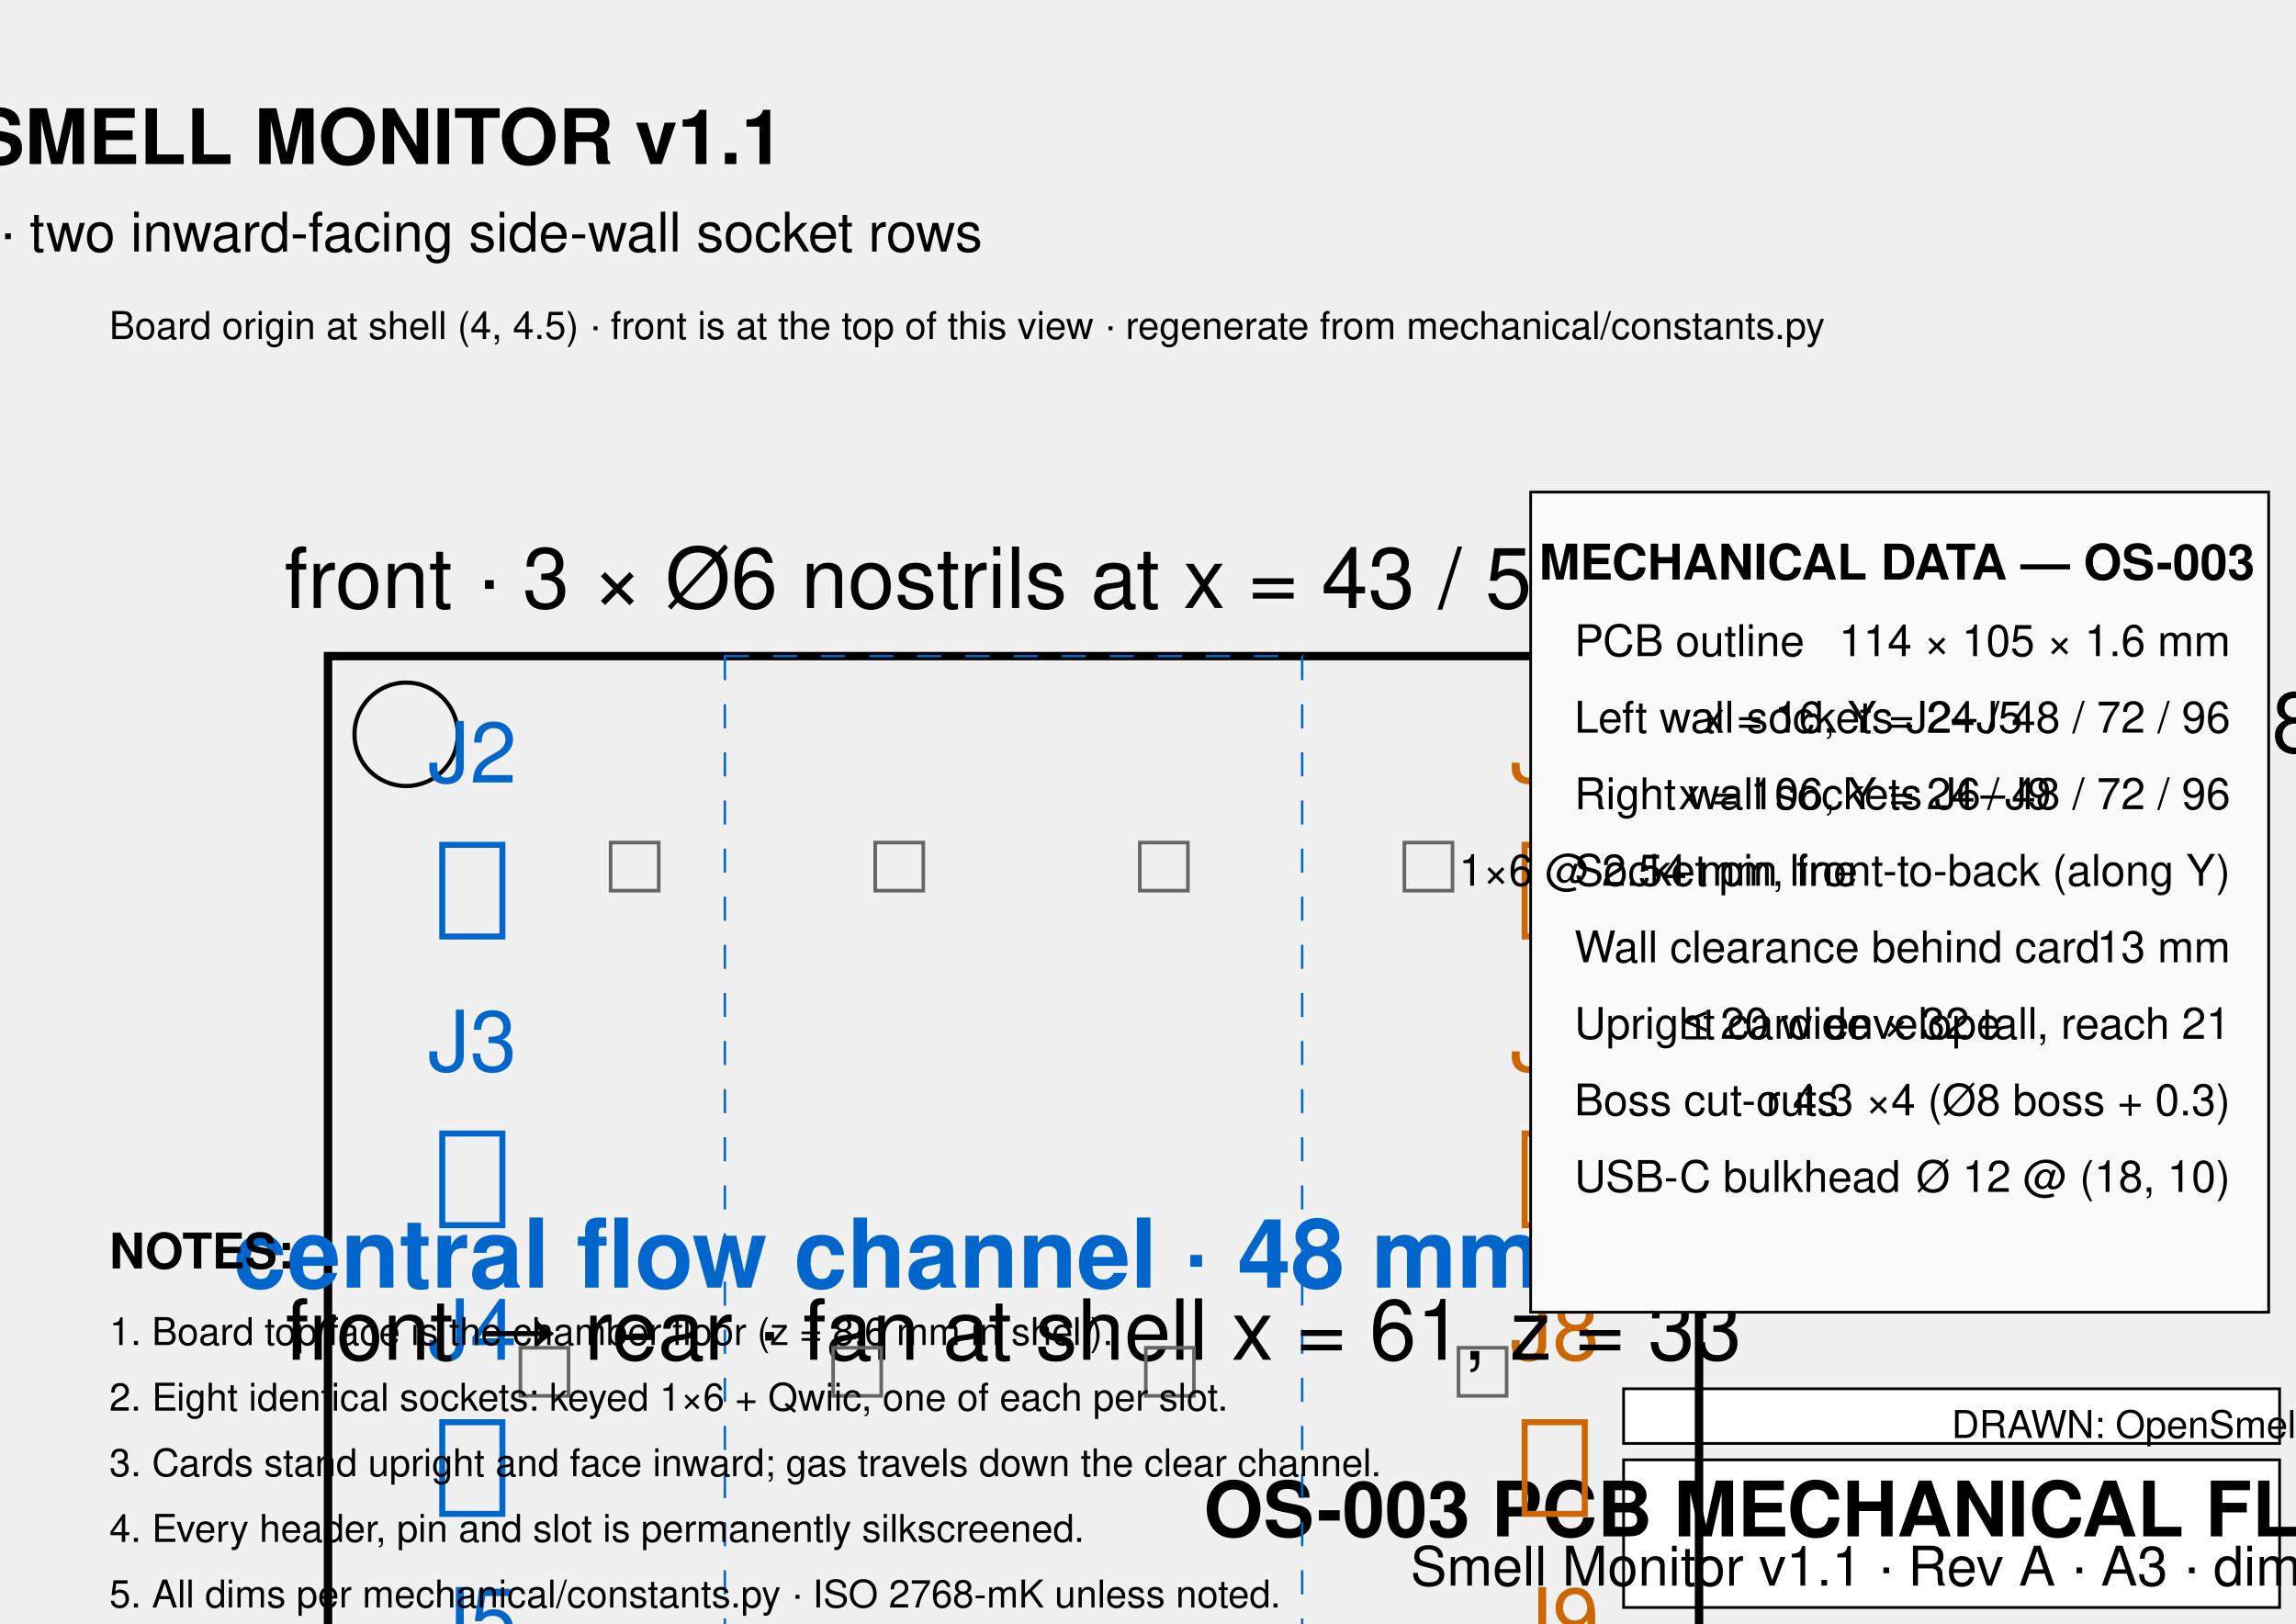
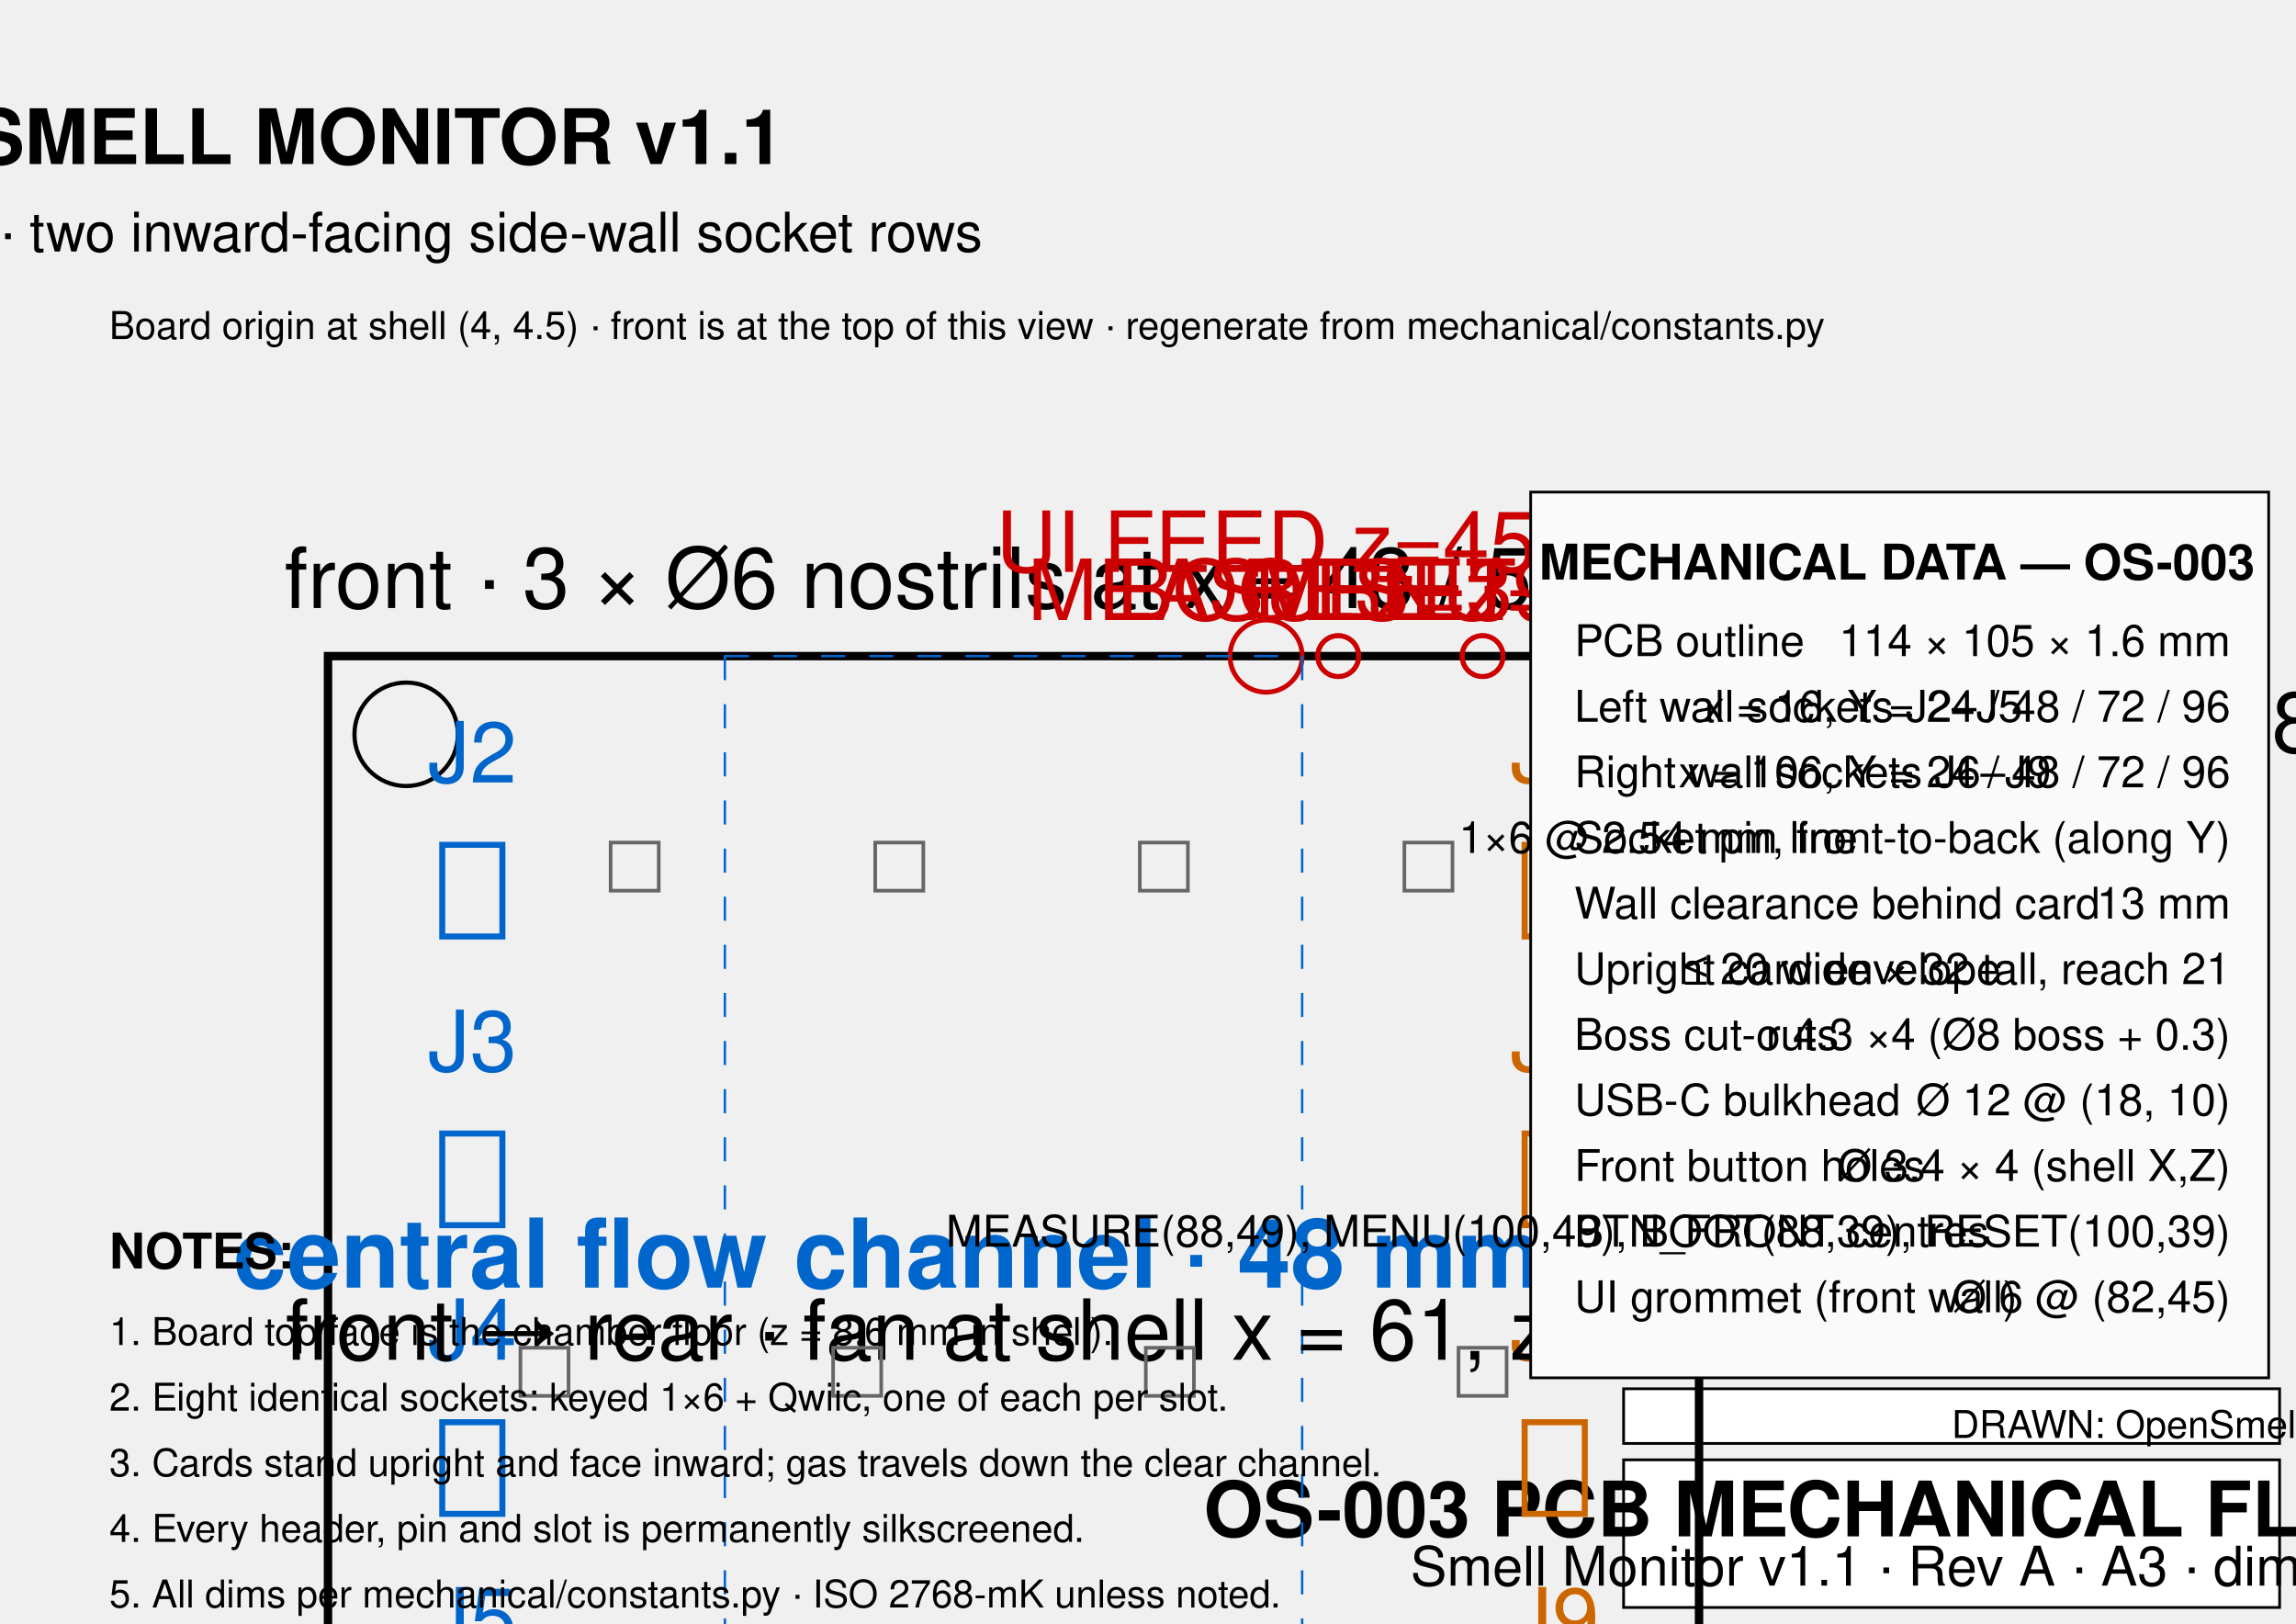
<svg xmlns="http://www.w3.org/2000/svg" width="420mm" height="297mm" viewBox="0 0 420 297" font-family="Helvetica, Arial, sans-serif">
  <defs>
    <style>
      .title { font-size: 14px; font-weight: bold; text-anchor: middle; }
      .sub   { font-size: 10px; text-anchor: middle; }
      .tiny  { font-size: 7px; }
      .label { font-size: 8px; font-weight: bold; text-anchor: middle; }
      .val   { font-size: 8px; text-anchor: middle; fill: #0066cc; }
      .line  { stroke: #000; stroke-width: 0.35; fill: none; }
      .bold  { stroke: #000; stroke-width: 0.7; fill: none; }
      .flow  { stroke: #0066cc; stroke-width: 2; fill: none; marker-end: url(#arr); }
      .box   { stroke: #000; stroke-width: 0.5; fill: #fff; }
      .hdr   { font-size: 9px; font-weight: bold; }
      .cell  { font-size: 8px; }
    </style>
    <marker id="arr" markerWidth="7" markerHeight="7" refX="6" refY="3.5" orient="auto">
      <polygon points="0,0 7,3.5 0,7" fill="#0066cc" />
    </marker>
  </defs>
  <rect x="297" y="267" width="120" height="27" stroke="#000" stroke-width="0.5" fill="#fff" />
  <text x="357" y="281" class="title">OS-003  PCB MECHANICAL FLOOR PLAN</text>
  <text x="357" y="290" class="sub">Smell Monitor v1.1 · Rev A · A3 · dims in mm</text>
  <rect x="297" y="254" width="120" height="10" stroke="#000" stroke-width="0.5" fill="#fff" />
  <text x="357" y="263" class="tiny">DRAWN: OpenSmell  CHECK: —  SCALE: NTS  DWG NO: OS-003</text>
  <text x="20" y="30" class="title">OPENSMELL · SMELL MONITOR v1.1</text>
  <text x="20" y="46" class="sub">PCB floor plan · 114 × 105 mm · two inward-facing side-wall socket rows</text>
  <text x="20" y="62" class="tiny">Board origin at shell (4, 4.5) · front is at the top of this view · regenerate from mechanical/constants.py</text>
  <g transform="translate(60,120) scale(2.2)">
    <rect x="0" y="0" width="114" height="105" class="bold" />
    <circle cx="6.5" cy="6.5" r="4.3" class="line" />
    <circle cx="6.5" cy="98.5" r="4.3" class="line" />
    <circle cx="107.5" cy="6.5" r="4.3" class="line" />
    <circle cx="107.5" cy="98.5" r="4.3" class="line" />
    <text x="57" y="-4" class="tiny" text-anchor="middle">front · 3 × Ø6 nostrils at x = 43 / 57 / 71</text>
    <rect x="9.5" y="15.69" width="5" height="7.62" stroke="#0066cc" stroke-width="0.5" fill="none" />
    <text x="12" y="10.5" class="tiny" text-anchor="middle" fill="#0066cc">J2</text>
    <rect x="9.5" y="39.69" width="5" height="7.62" stroke="#0066cc" stroke-width="0.5" fill="none" />
    <text x="12" y="34.5" class="tiny" text-anchor="middle" fill="#0066cc">J3</text>
    <rect x="9.5" y="63.69" width="5" height="7.62" stroke="#0066cc" stroke-width="0.5" fill="none" />
    <text x="12" y="58.5" class="tiny" text-anchor="middle" fill="#0066cc">J4</text>
    <rect x="9.5" y="87.69" width="5" height="7.62" stroke="#0066cc" stroke-width="0.5" fill="none" />
    <text x="12" y="82.5" class="tiny" text-anchor="middle" fill="#0066cc">J5</text>
    <text x="12" y="113" class="tiny" text-anchor="middle">left wall (J2–J5)</text>
    <rect x="99.5" y="15.69" width="5" height="7.62" stroke="#cc6600" stroke-width="0.5" fill="none" />
    <text x="102" y="10.5" class="tiny" text-anchor="middle" fill="#cc6600">J6</text>
    <rect x="99.5" y="39.69" width="5" height="7.62" stroke="#cc6600" stroke-width="0.5" fill="none" />
    <text x="102" y="34.5" class="tiny" text-anchor="middle" fill="#cc6600">J7</text>
    <rect x="99.5" y="63.69" width="5" height="7.62" stroke="#cc6600" stroke-width="0.5" fill="none" />
    <text x="102" y="58.5" class="tiny" text-anchor="middle" fill="#cc6600">J8</text>
    <rect x="99.5" y="87.69" width="5" height="7.62" stroke="#cc6600" stroke-width="0.5" fill="none" />
    <text x="102" y="82.5" class="tiny" text-anchor="middle" fill="#cc6600">J9</text>
    <text x="102" y="113" class="tiny" text-anchor="middle">right wall (J6–J9)</text>
+     <circle cx="84" cy="0" r="1.7" stroke="#cc0000" stroke-width="0.4" fill="none" />
+     <text x="84" y="-3" class="tiny" text-anchor="middle" fill="#cc0000">MEASURE z=49</text>
+     <circle cx="96" cy="0" r="1.7" stroke="#cc0000" stroke-width="0.4" fill="none" />
+     <text x="96" y="-3" class="tiny" text-anchor="middle" fill="#cc0000">MENU z=49</text>
+     <circle cx="84" cy="0" r="1.7" stroke="#cc0000" stroke-width="0.4" fill="none" />
+     <text x="84" y="-3" class="tiny" text-anchor="middle" fill="#cc0000">BOOT z=39</text>
+     <circle cx="96" cy="0" r="1.7" stroke="#cc0000" stroke-width="0.4" fill="none" />
+     <text x="96" y="-3" class="tiny" text-anchor="middle" fill="#cc0000">RESET z=39</text>
+     <circle cx="78" cy="0" r="3" stroke="#cc0000" stroke-width="0.4" fill="none" />
+     <text x="78" y="-7" class="tiny" text-anchor="middle" fill="#cc0000">UI FEED z=45</text>
    <rect x="33" y="0" width="48" height="105" stroke="#0066cc" stroke-width="0.2" stroke-dasharray="2,2" fill="none" />
    <text x="57" y="52.5" class="label" fill="#0066cc">central flow channel · 48 mm clear</text>
    <text x="57" y="58.5" class="tiny" text-anchor="middle">front → rear · fan at shell x = 61, z = 33</text>
    <rect x="16" y="57.5" width="4" height="4" stroke="#666" stroke-width="0.3" fill="none" />
    <rect x="42" y="57.5" width="4" height="4" stroke="#666" stroke-width="0.3" fill="none" />
    <rect x="68" y="57.5" width="4" height="4" stroke="#666" stroke-width="0.3" fill="none" />
    <rect x="94" y="57.5" width="4" height="4" stroke="#666" stroke-width="0.3" fill="none" />
    <rect x="23.5" y="15.5" width="4" height="4" stroke="#666" stroke-width="0.3" fill="none" />
    <rect x="45.5" y="15.5" width="4" height="4" stroke="#666" stroke-width="0.3" fill="none" />
    <rect x="67.5" y="15.5" width="4" height="4" stroke="#666" stroke-width="0.3" fill="none" />
    <rect x="89.5" y="15.5" width="4" height="4" stroke="#666" stroke-width="0.3" fill="none" />
    <text x="120" y="8" class="tiny">Qwiic J11–J18 ×8 · SDA/SCL on mux channels 0–7</text>
  </g>
  <g transform="translate(280,90)">
-     <rect x="0" y="0" width="135" height="150" stroke="#000" stroke-width="0.5" fill="#fafafa" />
+     <rect x="0" y="0" width="135" height="162" stroke="#000" stroke-width="0.5" fill="#fafafa" />
    <text x="67" y="16" class="hdr" text-anchor="middle">MECHANICAL DATA — OS-003</text>
    <text x="8" y="30" class="cell">PCB outline</text>
    <text x="128" y="30" class="cell" text-anchor="end">114 × 105 × 1.6 mm</text>
-     <text x="8" y="44" class="cell">Left wall sockets J2–J5</text>
-     <text x="128" y="44" class="cell" text-anchor="end">x = 16, Y = 24 / 48 / 72 / 96</text>
-     <text x="8" y="58" class="cell">Right wall sockets J6–J9</text>
-     <text x="128" y="58" class="cell" text-anchor="end">x = 106, Y = 24 / 48 / 72 / 96</text>
-     <text x="8" y="72" class="cell">Socket pin line</text>
-     <text x="128" y="72" class="cell" text-anchor="end">1×6 @ 2.54 mm, front-to-back (along Y)</text>
-     <text x="8" y="86" class="cell">Wall clearance behind card</text>
-     <text x="128" y="86" class="cell" text-anchor="end">13 mm</text>
-     <text x="8" y="100" class="cell">Upright card envelope</text>
-     <text x="128" y="100" class="cell" text-anchor="end">≤ 20 wide × 32 tall, reach 21</text>
-     <text x="8" y="114" class="cell">Boss cut-outs</text>
-     <text x="128" y="114" class="cell" text-anchor="end">r 4.3 ×4 (Ø8 boss + 0.3)</text>
-     <text x="8" y="128" class="cell">USB-C bulkhead</text>
-     <text x="128" y="128" class="cell" text-anchor="end">Ø 12 @ (18, 10)</text>
+     <text x="8" y="42" class="cell">Left wall sockets J2–J5</text>
+     <text x="128" y="42" class="cell" text-anchor="end">x = 16, Y = 24 / 48 / 72 / 96</text>
+     <text x="8" y="54" class="cell">Right wall sockets J6–J9</text>
+     <text x="128" y="54" class="cell" text-anchor="end">x = 106, Y = 24 / 48 / 72 / 96</text>
+     <text x="8" y="66" class="cell">Socket pin line</text>
+     <text x="128" y="66" class="cell" text-anchor="end">1×6 @ 2.54 mm, front-to-back (along Y)</text>
+     <text x="8" y="78" class="cell">Wall clearance behind card</text>
+     <text x="128" y="78" class="cell" text-anchor="end">13 mm</text>
+     <text x="8" y="90" class="cell">Upright card envelope</text>
+     <text x="128" y="90" class="cell" text-anchor="end">≤ 20 wide × 32 tall, reach 21</text>
+     <text x="8" y="102" class="cell">Boss cut-outs</text>
+     <text x="128" y="102" class="cell" text-anchor="end">r 4.3 ×4 (Ø8 boss + 0.3)</text>
+     <text x="8" y="114" class="cell">USB-C bulkhead</text>
+     <text x="128" y="114" class="cell" text-anchor="end">Ø 12 @ (18, 10)</text>
+     <text x="8" y="126" class="cell">Front button holes</text>
+     <text x="128" y="126" class="cell" text-anchor="end">Ø 3.4 × 4 (shell X,Z)</text>
+     <text x="8" y="138" class="cell">BTN_FRONT centres</text>
+     <text x="128" y="138" class="cell" text-anchor="end">MEASURE(88,49), MENU(100,49), BOOT(88,39), RESET(100,39)</text>
+     <text x="8" y="150" class="cell">UI grommet (front wall)</text>
+     <text x="128" y="150" class="cell" text-anchor="end">Ø 6 @ (82,45)</text>
  </g>
  <g transform="translate(20,220)">
    <text x="0" y="12" class="hdr">NOTES:</text>
    <text x="0" y="26" class="tiny">1. Board top face is the chamber floor (z = 8.6 mm in shell).</text>
    <text x="0" y="38" class="tiny">2. Eight identical sockets: keyed 1×6 + Qwiic, one of each per slot.</text>
    <text x="0" y="50" class="tiny">3. Cards stand upright and face inward; gas travels down the clear channel.</text>
    <text x="0" y="62" class="tiny">4. Every header, pin and slot is permanently silkscreened.</text>
    <text x="0" y="74" class="tiny">5. All dims per mechanical/constants.py · ISO 2768-mK unless noted.</text>
  </g>
</svg>
